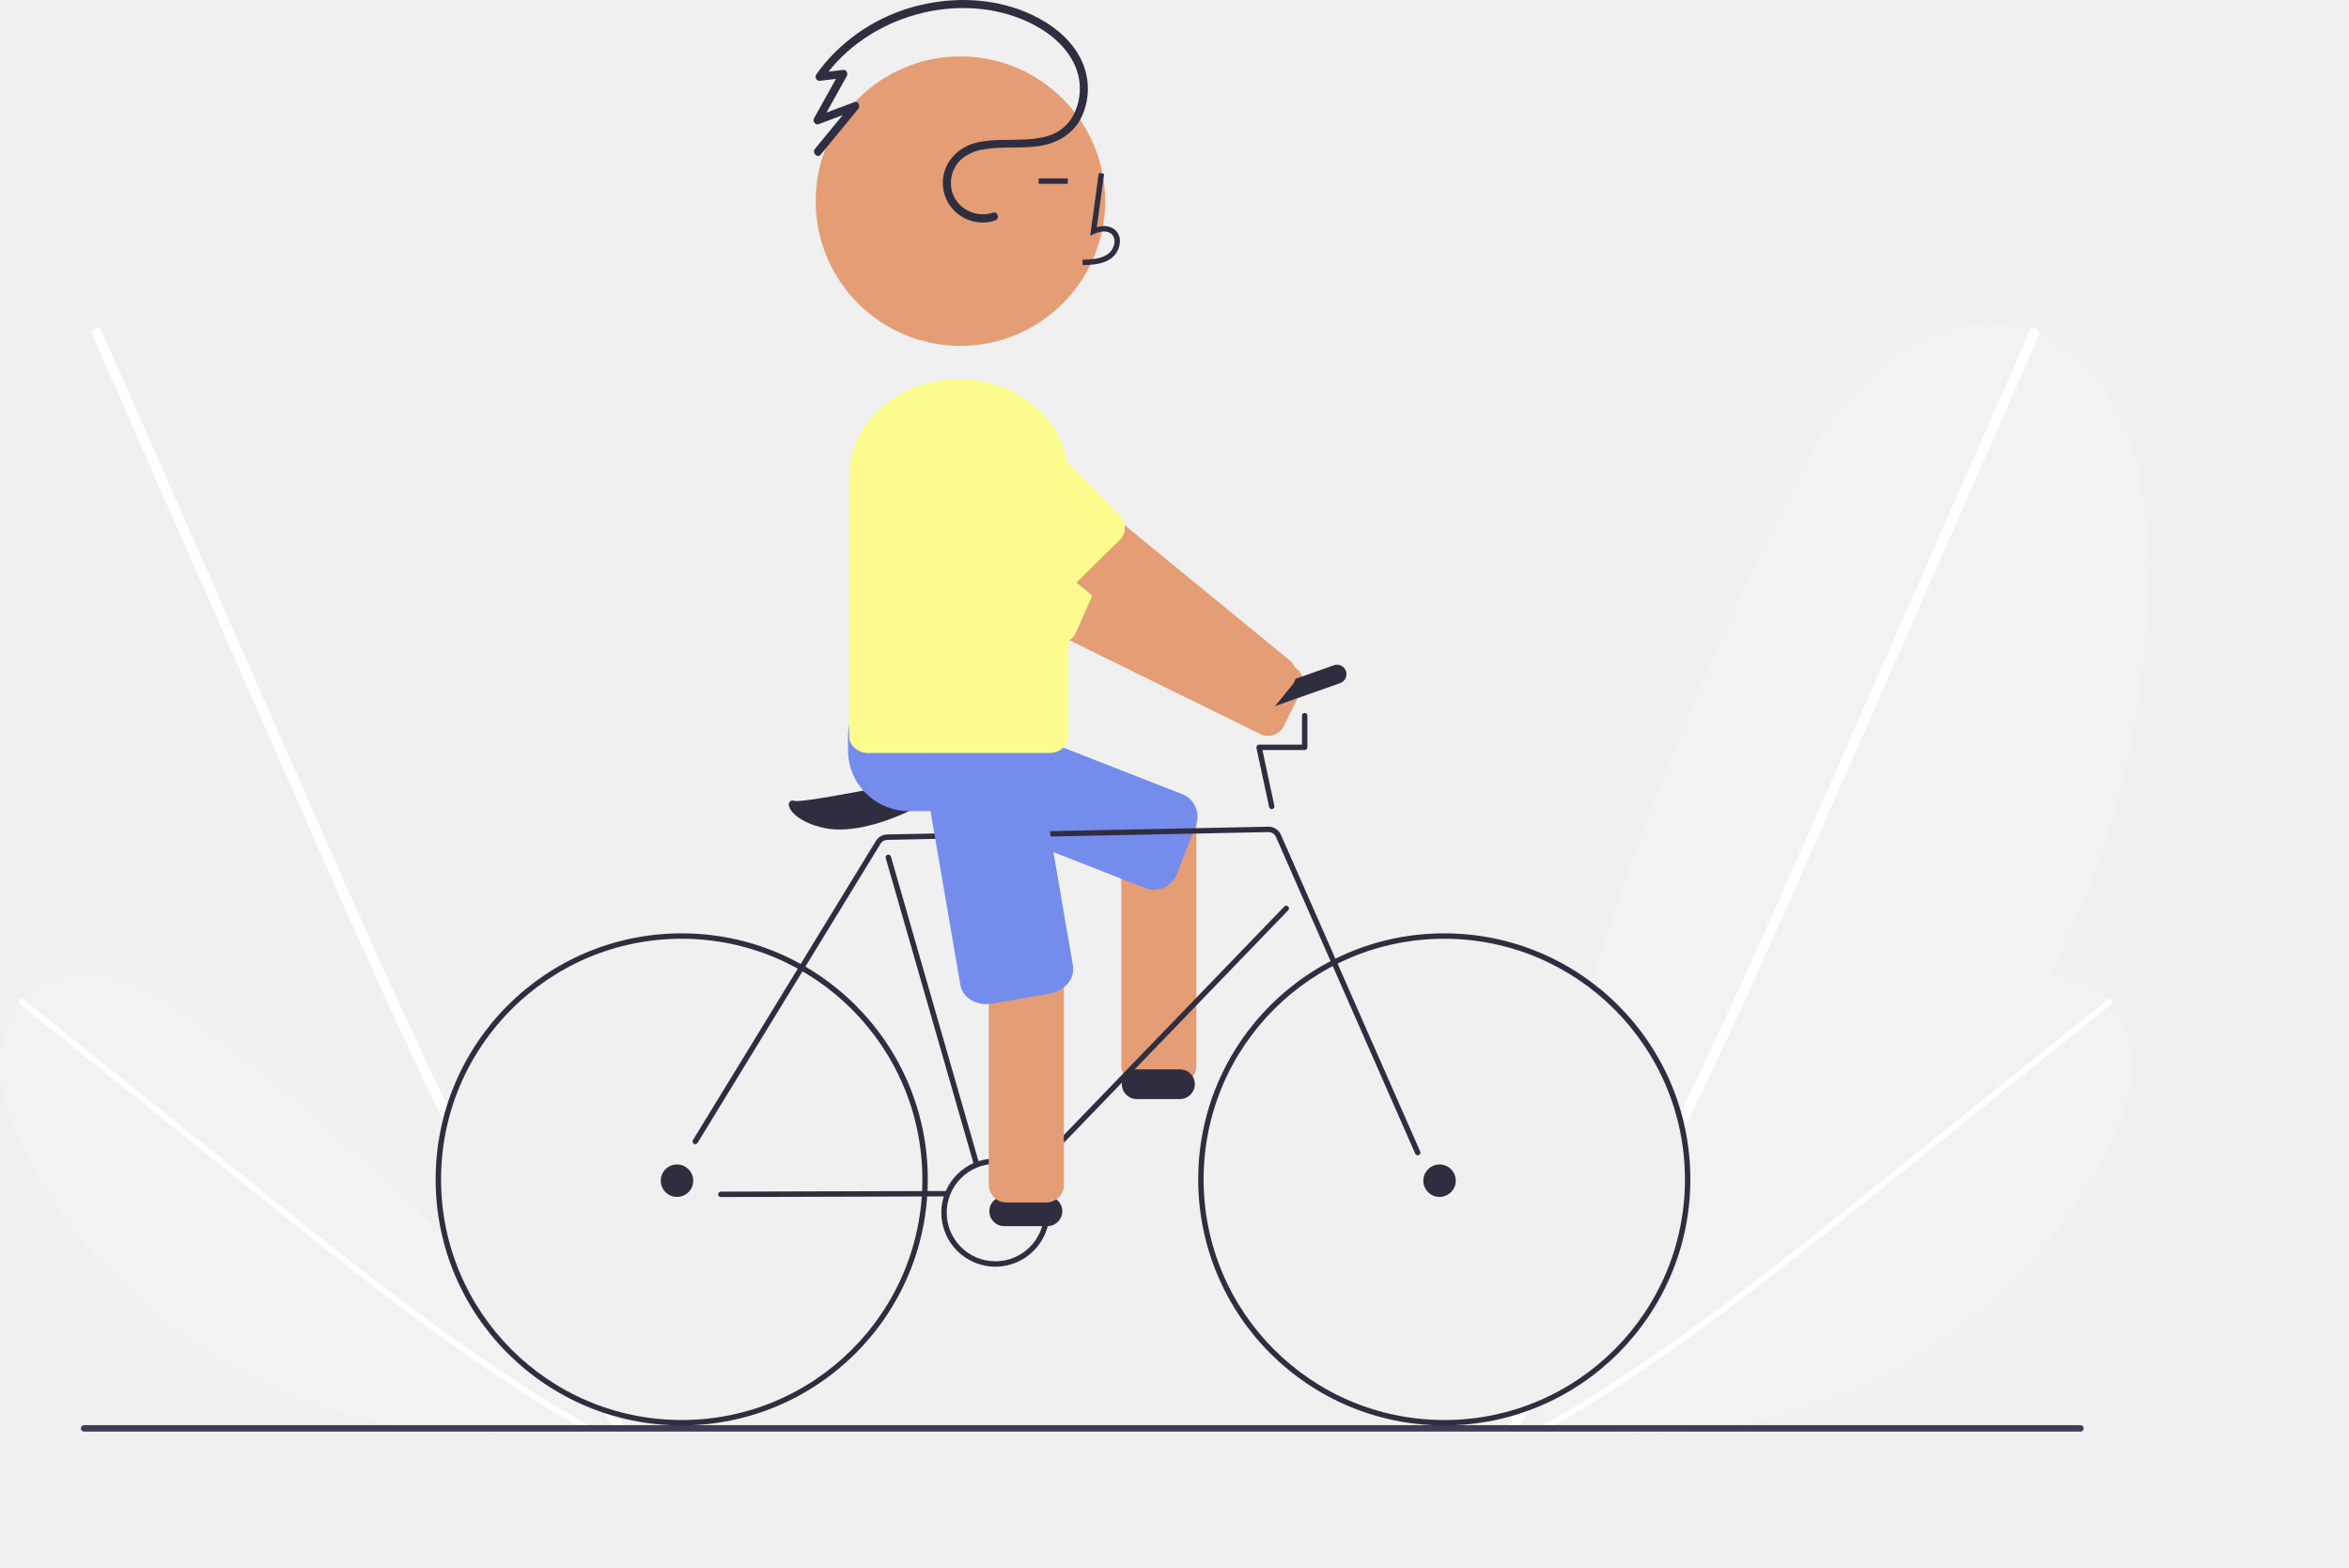
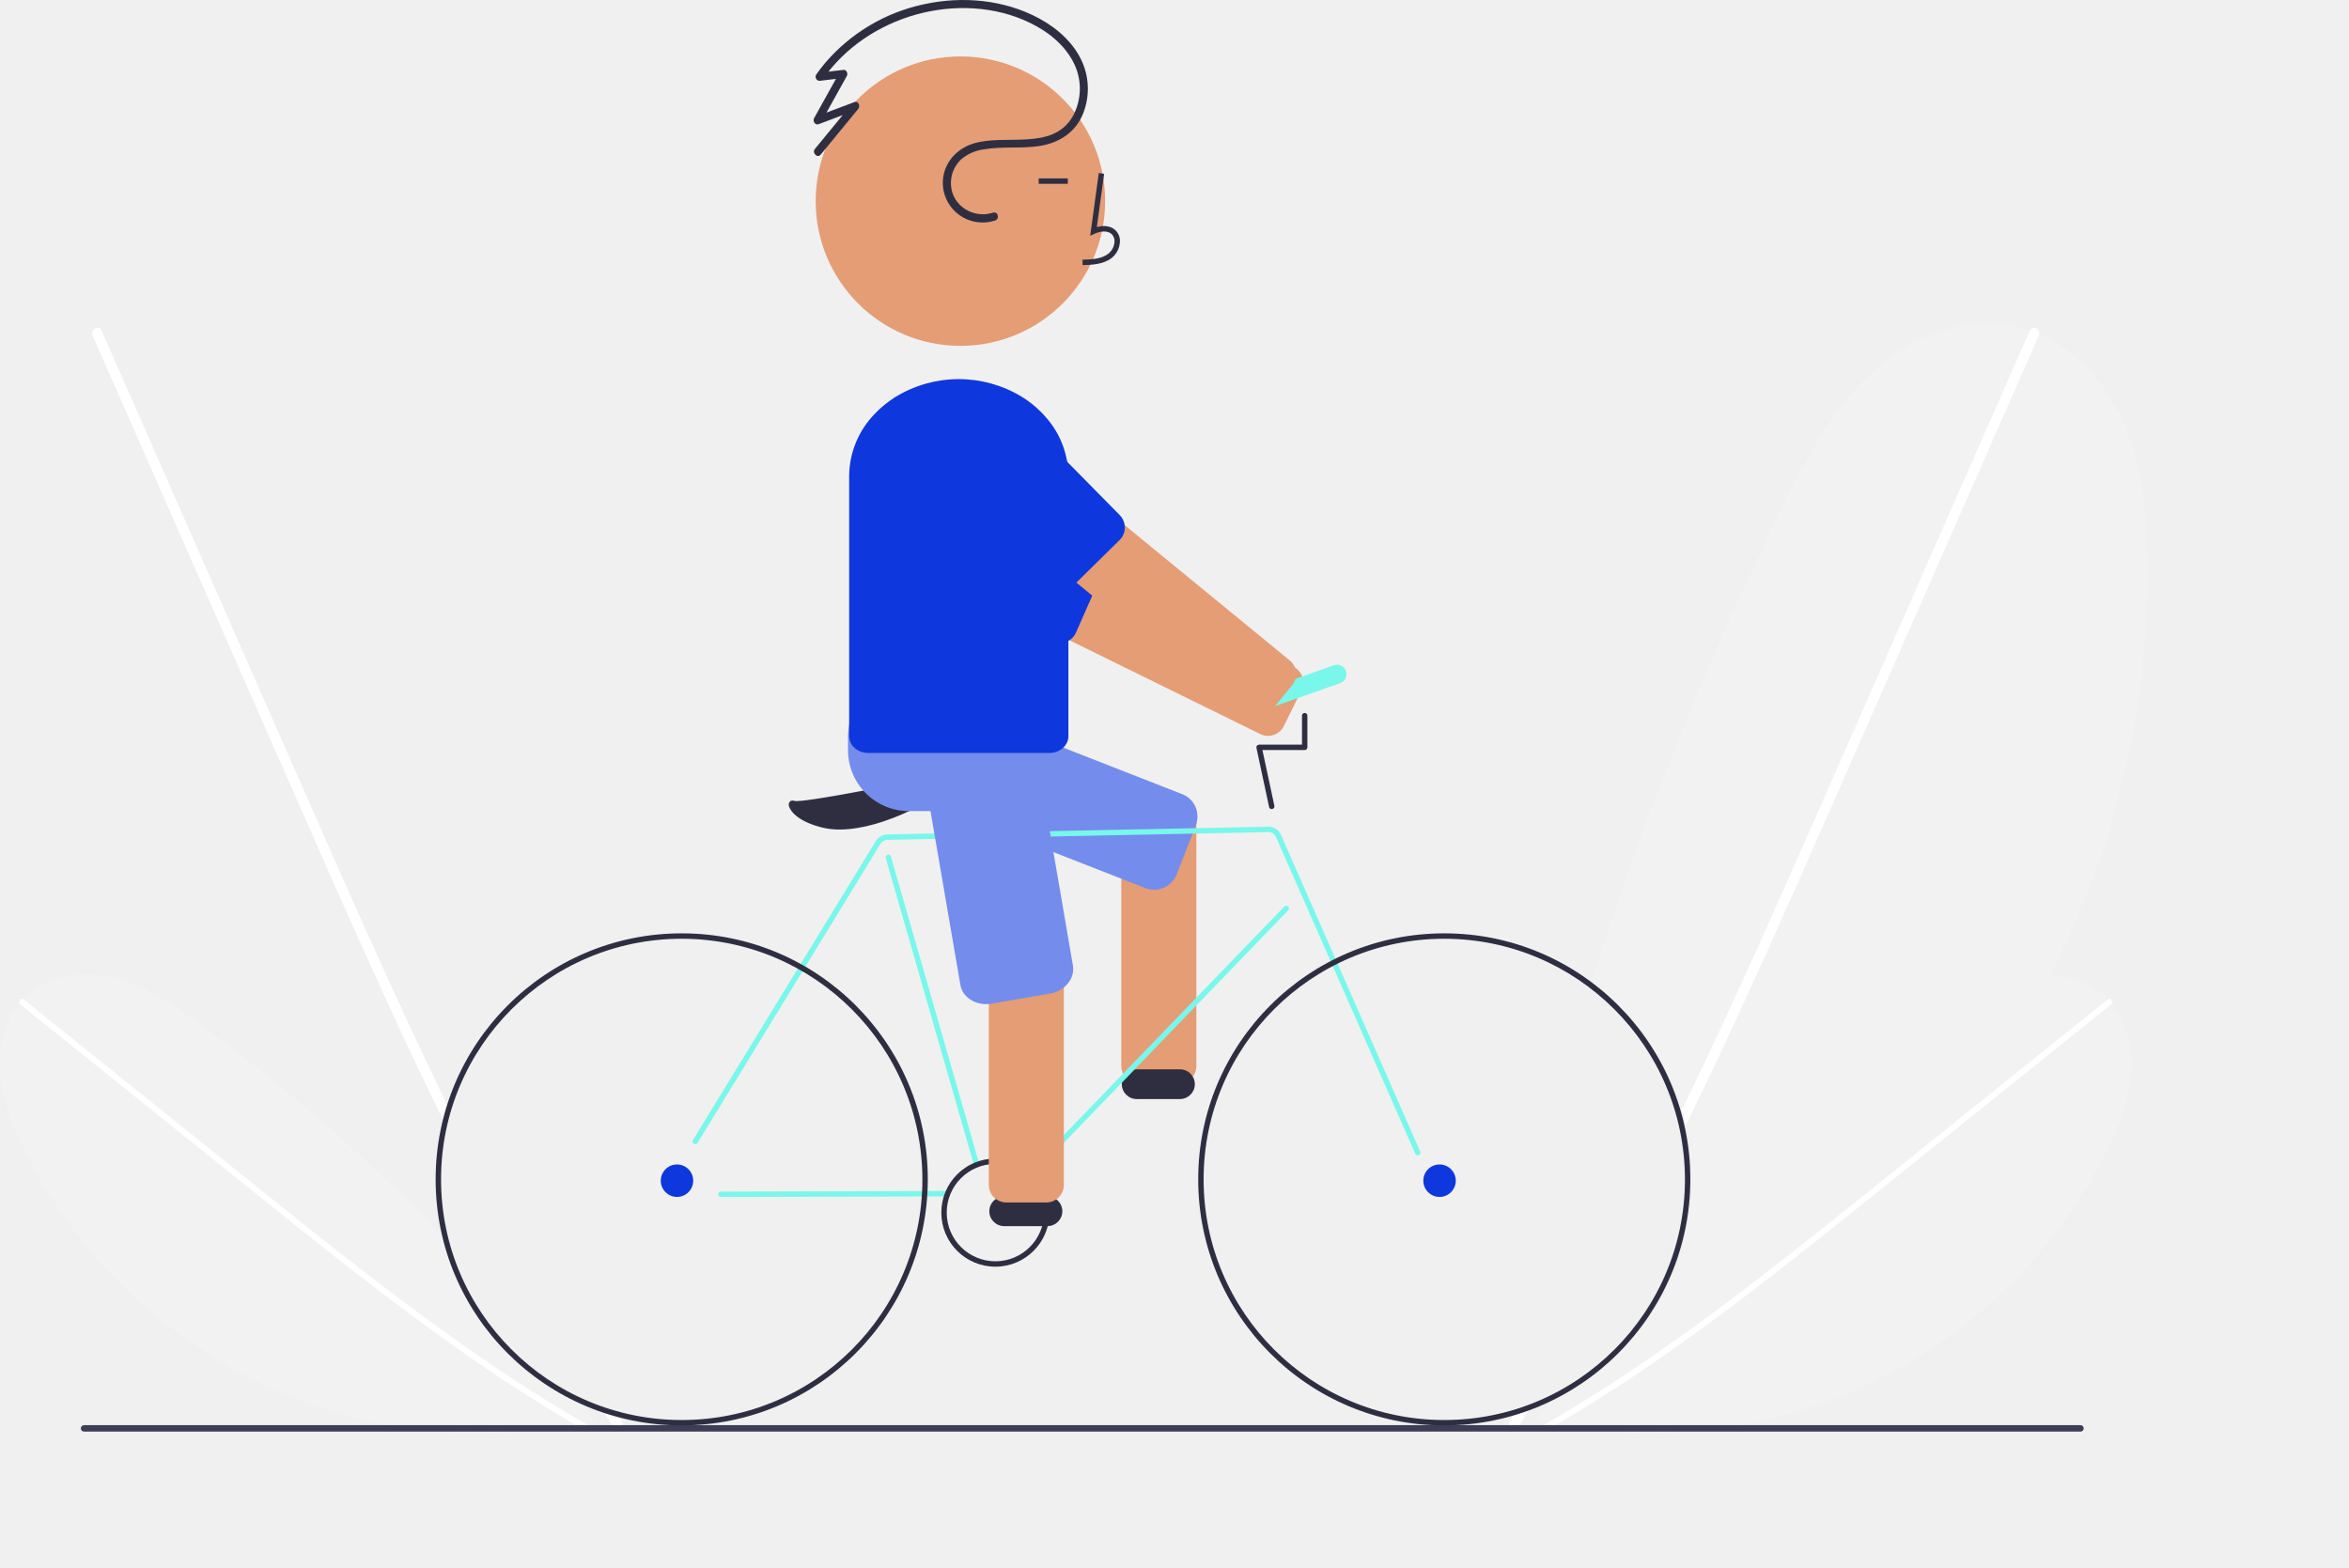
<svg xmlns="http://www.w3.org/2000/svg" id="fc2f056a-f2b1-4dd9-91f4-f36b8dc4c674" data-name="Layer 1" viewBox="0 0 700 467.109" version="1.1">
  <defs id="defs97" />
  <path d="m 189.565,422.781 -0.057,0.282 -0.016,0.065 c 0,-0.024 -0.008,-0.04 -0.008,-0.065 -0.016,-0.105 -0.024,-0.21 -0.04,-0.314 0.04,0.008 0.08,0.024 0.121,0.032 z" fill="#f2f2f2" id="path10" style="stroke-width:0.806" />
  <path d="m 132.94,328.685 c 0.338,0.701 0.677,1.402 1.023,2.095 q -0.689,2.224 -1.217,4.513 c -0.362,-0.749 -0.733,-1.507 -1.096,-2.256 q -8.848,-18.143 -17.212,-36.504 C 104.833,275.557 95.558,254.437 86.267,233.332 Q 71.593,199.995 56.927,166.675 42.265,133.338 27.595,100.017 a 1.91,1.91 0 0 1 -0.137,-0.5 c -0.17,-1.547 2.022,-2.667 2.756,-1.096 a 0.175,0.175 0 0 1 0.024,0.04 q 1.837,4.146 3.658,8.3 14.662,33.325 29.332,66.658 14.614,33.204 29.235,66.416 c 9.259,21.032 18.542,42.056 28.196,62.903 q 6.032,13.03 12.281,25.947 z" fill="#ffffff" id="path12" style="stroke-width:0.806" />
  <path d="m 182.603,425.078 c -0.54,-0.846 -1.08,-1.684 -1.612,-2.53 -0.459,-0.717 -0.91,-1.434 -1.362,-2.152 -0.113,-0.177 -0.225,-0.346 -0.322,-0.524 q 2.224,0.689 4.464,1.322 c 0.121,0.201 0.249,0.411 0.387,0.612 0.362,0.572 0.725,1.152 1.096,1.724 0.056,0.097 0.105,0.185 0.145,0.274 0.636,1.555 -1.789,2.836 -2.796,1.273 z" fill="#ffffff" id="path14" style="stroke-width:0.806" />
  <path d="m 175.302,420.477 c 0.661,0.927 1.313,1.853 1.958,2.788 -1.12,0.25 -2.232,0.492 -3.36,0.725 -0.895,0.177 -1.789,0.355 -2.683,0.516 A 152.066,152.066 0 0 1 7.425,343.077 C 3.629,335.486 0.422,327.388 0.036,318.911 -0.287,311.908 1.575,304.575 5.894,299.168 c 0.355,-0.451 0.733,-0.886 1.128,-1.313 a 22.06,22.06 0 0 1 1.942,-1.837 25.327,25.327 0 0 1 15.222,-5.52 35.11,35.11 0 0 1 11.145,1.313 c 8.912,2.53 16.696,7.921 24.15,13.433 a 579.357,579.357 0 0 1 71.324,61.839 c 0.725,0.749 1.459,1.515 2.175,2.272 a 72.993,72.993 0 0 0 40.525,48.591 0.4,0.4 0 0 1 0.072,0.105 c 0.589,0.806 1.161,1.612 1.725,2.426 z" fill="#f2f2f2" id="path16" style="stroke-width:0.806" />
  <path d="m 177.381,423.442 c -0.04,-0.056 -0.081,-0.121 -0.121,-0.177 0.024,-0.008 0.04,-0.008 0.065,-0.016 z" fill="#f2f2f2" id="path18" style="stroke-width:0.806" />
  <path d="M 6.095,299.396 39.322,326.084 72.549,352.771 c 10.523,8.452 21.039,16.914 31.687,25.209 10.554,8.222 21.238,16.282 32.174,23.991 10.92,7.698 22.094,15.046 33.604,21.835 q 2.15,1.268 4.316,2.51 c 0.999,0.573 1.964,-0.942 0.958,-1.52 -11.592,-6.651 -22.844,-13.878 -33.829,-21.486 -10.997,-7.617 -21.73,-15.609 -32.315,-23.785 C 98.501,371.304 88.006,362.895 77.521,354.476 Q 60.967,341.182 44.415,327.885 L 11.188,301.197 7.053,297.876 c -0.899,-0.722 -1.851,0.802 -0.958,1.52 z" fill="#ffffff" id="path20" style="stroke-width:0.806" />
  <path d="m 461.651,417.946 c -0.242,0.113 -0.491,0.226 -0.741,0.322 0.225,-0.072 0.451,-0.145 0.669,-0.218 q 4.787,-1.583 9.501,-3.36 7.578,-2.841 14.956,-6.165 5.271,-2.369 10.443,-4.972 a 262.939,262.939 0 0 0 79.632,-61.629 q 3.046,-3.481 5.971,-7.083 2.489,-3.058 4.875,-6.205 a 256.683,256.683 0 0 0 24.013,-38.14 262.398,262.398 0 0 0 29.01,-123.21 c -0.225,-14.505 -1.749,-29.308 -7.841,-42.467 -5.036,-10.871 -13.626,-20.516 -24.441,-25.303 -0.902,-0.403 -1.821,-0.774 -2.756,-1.096 a 35.167,35.167 0 0 0 -4.391,-1.265 c -15.456,-3.401 -31.774,3.554 -43.289,14.408 -11.523,10.854 -19.074,25.174 -26.028,39.397 -22.12,45.271 -41.436,92.291 -56.488,140.536 -0.169,0.548 -0.338,1.088 -0.508,1.628 a 73.001,73.001 0 0 1 15.031,14.589 l 7.884,12.771 a 71.95,71.95 0 0 1 4.039,10.295 q 0.689,2.224 1.217,4.513 a 72.541,72.541 0 0 1 -40.759,82.653 z" fill="#f2f2f2" id="path22" style="stroke-width:0.806" />
  <path d="m 445.591,422.781 0.057,0.282 0.016,0.065 c 0,-0.024 0.008,-0.04 0.008,-0.065 0.016,-0.105 0.024,-0.21 0.04,-0.314 -0.04,0.008 -0.08,0.024 -0.121,0.032 z" fill="#f2f2f2" id="path24" style="stroke-width:0.806" />
  <path d="m 502.216,328.685 c -0.338,0.701 -0.677,1.402 -1.023,2.095 q 0.689,2.224 1.217,4.513 c 0.362,-0.749 0.733,-1.507 1.096,-2.256 q 8.848,-18.143 17.212,-36.504 c 9.605,-20.976 18.881,-42.096 28.172,-63.201 q 14.674,-33.337 29.34,-66.658 14.662,-33.337 29.332,-66.658 a 1.91,1.91 0 0 0 0.137,-0.5 c 0.17,-1.547 -2.022,-2.667 -2.756,-1.096 a 0.175,0.175 0 0 0 -0.024,0.04 q -1.837,4.146 -3.658,8.3 -14.662,33.325 -29.332,66.658 -14.614,33.204 -29.235,66.416 c -9.259,21.032 -18.542,42.056 -28.196,62.903 q -6.032,13.03 -12.281,25.947 z" fill="#ffffff" id="path26" style="stroke-width:0.806" />
  <path d="m 452.554,425.078 c 0.54,-0.846 1.08,-1.684 1.612,-2.53 0.459,-0.717 0.91,-1.434 1.362,-2.152 0.113,-0.177 0.225,-0.346 0.322,-0.524 q -2.224,0.689 -4.464,1.322 c -0.121,0.201 -0.249,0.411 -0.387,0.612 -0.362,0.572 -0.725,1.152 -1.096,1.724 -0.056,0.097 -0.105,0.185 -0.145,0.274 -0.636,1.555 1.789,2.836 2.796,1.273 z" fill="#ffffff" id="path28" style="stroke-width:0.806" />
  <path d="m 459.854,420.477 c -0.661,0.927 -1.313,1.853 -1.958,2.788 1.12,0.25 2.232,0.492 3.36,0.725 0.895,0.177 1.789,0.355 2.683,0.516 a 152.066,152.066 0 0 0 163.792,-81.428 c 3.795,-7.591 7.003,-15.689 7.389,-24.167 0.322,-7.003 -1.539,-14.336 -5.858,-19.743 -0.355,-0.451 -0.733,-0.886 -1.128,-1.313 a 22.06,22.06 0 0 0 -1.942,-1.837 25.327,25.327 0 0 0 -15.222,-5.52 35.11,35.11 0 0 0 -11.145,1.313 c -8.912,2.53 -16.696,7.921 -24.15,13.433 a 579.357,579.357 0 0 0 -71.324,61.839 c -0.725,0.749 -1.459,1.515 -2.175,2.272 a 72.993,72.993 0 0 1 -40.525,48.591 0.4,0.4 0 0 0 -0.072,0.105 c -0.589,0.806 -1.161,1.612 -1.725,2.426 z" fill="#f2f2f2" id="path30" style="stroke-width:0.806" />
  <path d="m 457.775,423.442 c 0.04,-0.056 0.081,-0.121 0.121,-0.177 -0.024,-0.008 -0.04,-0.008 -0.065,-0.016 z" fill="#f2f2f2" id="path32" style="stroke-width:0.806" />
  <path d="m 629.061,299.396 -33.227,26.688 -33.227,26.688 c -10.523,8.452 -21.039,16.914 -31.687,25.209 -10.554,8.222 -21.238,16.282 -32.174,23.991 -10.92,7.698 -22.094,15.046 -33.604,21.835 q -2.15,1.268 -4.316,2.51 c -0.999,0.573 -1.964,-0.942 -0.958,-1.52 11.592,-6.651 22.844,-13.878 33.829,-21.486 10.997,-7.617 21.73,-15.609 32.315,-23.785 10.642,-8.22 21.137,-16.629 31.622,-25.049 q 16.554,-13.294 33.106,-26.591 l 33.227,-26.688 4.135,-3.321 c 0.899,-0.722 1.851,0.802 0.958,1.52 z" fill="#ffffff" id="path34" style="stroke-width:0.806" />
  <path d="m 292.492,154.697 a 5.198,5.198 0 0 0 -3.012,2.652 l -4.139,8.417 -1.108,2.251 a 5.246,5.246 0 0 0 2.382,7.015 l 32.073,15.779 56.878,27.971 a 5.247,5.247 0 0 0 6.832,-2.049 c 0.067,-0.112 0.123,-0.219 0.182,-0.334 l 3.169,-6.441 2.081,-4.234 a 5.213,5.213 0 0 0 0.389,-1.061 5.266,5.266 0 0 0 -0.13,-2.938 5.197,5.197 0 0 0 -2.652,-3.012 l -6.781,-3.337 -50.161,-24.671 -32.007,-15.75 a 5.236,5.236 0 0 0 -3.999,-0.259 z" fill="#e49d75" id="path36" style="stroke-width:0.806" />
-   <path d="m 282.569,157.821 a 14.576,14.576 0 0 0 -1.518,2.66 14.926,14.926 0 0 0 7.618,19.658 l 25.064,11.065 a 5.26,5.26 0 0 0 4.956,-0.393 5.162,5.162 0 0 0 1.495,-1.472 5.019,5.019 0 0 0 0.455,-0.812 l 7.81,-17.693 a 0.742,0.742 0 0 0 0.048,-0.129 5.234,5.234 0 0 0 -2.724,-6.778 l -25.064,-11.065 a 14.931,14.931 0 0 0 -18.141,4.958 z" fill="#fcfc8e" id="path38" style="stroke-width:0.806" />
+   <path d="m 282.569,157.821 a 14.576,14.576 0 0 0 -1.518,2.66 14.926,14.926 0 0 0 7.618,19.658 l 25.064,11.065 a 5.26,5.26 0 0 0 4.956,-0.393 5.162,5.162 0 0 0 1.495,-1.472 5.019,5.019 0 0 0 0.455,-0.812 l 7.81,-17.693 a 0.742,0.742 0 0 0 0.048,-0.129 5.234,5.234 0 0 0 -2.724,-6.778 l -25.064,-11.065 a 14.931,14.931 0 0 0 -18.141,4.958 z" fill="#0e37dd" id="path38" style="stroke-width:0.806" />
  <path d="m 351.278,238.304 h -11.894 a 5.243,5.243 0 0 0 -5.238,5.238 v 74.144 a 5.243,5.243 0 0 0 5.238,5.238 h 11.894 a 5.238,5.238 0 0 0 5.238,-5.238 v -74.144 a 5.238,5.238 0 0 0 -5.238,-5.238 z" fill="#e49d75" id="path40" style="stroke-width:0.806" />
  <path d="m 343.94,265.196 a 6.938,6.938 0 0 1 -2.533,-0.479 l -66.255,-25.921 a 7.189,7.189 0 0 1 -3.972,-9.345 l 5.669,-14.491 a 7.286,7.286 0 0 1 3.803,-4.018 6.978,6.978 0 0 1 5.456,-0.151 l 66.255,25.921 a 6.984,6.984 0 0 1 3.906,3.813 7.286,7.286 0 0 1 0.067,5.532 l -5.669,14.491 a 7.265,7.265 0 0 1 -6.726,4.648 z" fill="#748cec" id="path42" style="stroke-width:0.806" />
  <path d="m 351.626,327.557 h -12.893 a 4.432,4.432 0 0 1 0,-8.864 h 12.893 a 4.432,4.432 0 0 1 0,8.864 z" fill="#2f2e41" id="path44" style="stroke-width:0.806" />
  <path d="m 250.185,247.228 a 21.482,21.482 0 0 1 -4.818,-0.509 c -7.153,-1.651 -9.795,-4.79 -10.228,-6.385 a 1.417,1.417 0 0 1 0.262,-1.459 1.235,1.235 0 0 1 1.319,-0.183 c 2.222,0.742 33.721,-5.487 44.908,-8.069 4.652,-1.073 7.917,-0.896 9.705,0.526 a 3.13,3.13 0 0 1 1.264,2.284 v 0.281 l -22,8.148 c -0.712,0.354 -10.964,5.367 -20.413,5.367 z" fill="#2f2e41" id="path46" style="stroke-width:0.806" />
-   <path d="m 422.479,344.326 a 0.806,0.806 0 0 1 -0.738,-0.482 L 380.236,249.437 a 2.405,2.405 0 0 0 -2.262,-1.444 l -113.567,2.318 a 2.406,2.406 0 0 0 -2.013,1.156 l -54.504,89.126 a 0.806,0.806 0 1 1 -1.375,-0.84 l 54.504,-89.127 a 4.011,4.011 0 0 1 3.355,-1.927 l 113.567,-2.318 a 4.032,4.032 0 0 1 3.771,2.407 l 41.505,94.407 a 0.807,0.807 0 0 1 -0.737,1.13 z" fill="#2f2e41" id="path48" style="stroke-width:0.806" />
-   <path d="m 290.986,347.703 a 0.806,0.806 0 0 1 -0.774,-0.584 l -26.269,-91.398 a 0.806,0.806 0 0 1 1.549,-0.445 l 26.269,91.398 a 0.806,0.806 0 0 1 -0.552,0.997 0.795,0.795 0 0 1 -0.223,0.032 z" fill="#2f2e41" id="path50" style="stroke-width:0.806" />
+   <path d="m 422.479,344.326 a 0.806,0.806 0 0 1 -0.738,-0.482 L 380.236,249.437 a 2.405,2.405 0 0 0 -2.262,-1.444 l -113.567,2.318 a 2.406,2.406 0 0 0 -2.013,1.156 l -54.504,89.126 a 0.806,0.806 0 1 1 -1.375,-0.84 l 54.504,-89.127 a 4.011,4.011 0 0 1 3.355,-1.927 l 113.567,-2.318 a 4.032,4.032 0 0 1 3.771,2.407 l 41.505,94.407 a 0.807,0.807 0 0 1 -0.737,1.13 z" fill="#79f7ea" id="path48" style="stroke-width:0.806" />
+   <path d="m 290.986,347.703 a 0.806,0.806 0 0 1 -0.774,-0.584 l -26.269,-91.398 a 0.806,0.806 0 0 1 1.549,-0.445 l 26.269,91.398 a 0.806,0.806 0 0 1 -0.552,0.997 0.795,0.795 0 0 1 -0.223,0.032 z" fill="#79f7ea" id="path50" style="stroke-width:0.806" />
  <path d="m 296.627,241.737 h -25.786 a 18.151,18.151 0 0 1 -18.131,-18.131 v -4.029 a 18.151,18.151 0 0 1 18.131,-18.131 h 25.786 a 18.151,18.151 0 0 1 18.131,18.131 v 4.029 a 18.151,18.151 0 0 1 -18.131,18.131 z" fill="#748cec" id="path52" style="stroke-width:0.806" />
-   <circle cx="428.985" cy="351.889" r="4.835" fill="#2f2e41" id="circle54" style="stroke-width:0.806" />
-   <circle cx="201.743" cy="351.889" r="4.835" fill="#2f2e41" id="circle56" style="stroke-width:0.806" />
-   <path d="m 374.123,212.348 a 2.821,2.821 0 0 1 -0.943,-5.48 l 24.312,-8.595 a 2.82,2.82 0 1 1 1.88,5.318 l -24.312,8.595 a 2.802,2.802 0 0 1 -0.937,0.162 z" fill="#2f2e41" id="path58" style="stroke-width:0.806" />
-   <path d="m 310.45,347.054 a 0.806,0.806 0 0 1 -0.58,-1.365 l 72.849,-75.506 a 0.806,0.806 0 1 1 1.16,1.119 l -72.849,75.506 a 0.803,0.803 0 0 1 -0.58,0.246 z" fill="#2f2e41" id="path60" style="stroke-width:0.806" />
-   <path d="m 214.817,356.763 a 0.806,0.806 0 0 1 -0.003,-1.612 l 67.305,-0.196 h 0.003 a 0.806,0.806 0 0 1 0.003,1.612 l -67.305,0.196 z" fill="#2f2e41" id="path62" style="stroke-width:0.806" />
+   <circle cx="428.985" cy="351.889" r="4.835" fill="#0e37dd" id="circle54" style="stroke-width:0.806" />
+   <circle cx="201.743" cy="351.889" r="4.835" fill="#0e37dd" id="circle56" style="stroke-width:0.806" />
+   <path d="m 374.123,212.348 a 2.821,2.821 0 0 1 -0.943,-5.48 l 24.312,-8.595 a 2.82,2.82 0 1 1 1.88,5.318 l -24.312,8.595 a 2.802,2.802 0 0 1 -0.937,0.162 z" fill="#79f7ea" id="path58" style="stroke-width:0.806" />
+   <path d="m 310.45,347.054 a 0.806,0.806 0 0 1 -0.58,-1.365 l 72.849,-75.506 a 0.806,0.806 0 1 1 1.16,1.119 l -72.849,75.506 a 0.803,0.803 0 0 1 -0.58,0.246 z" fill="#79f7ea" id="path60" style="stroke-width:0.806" />
+   <path d="m 214.817,356.763 a 0.806,0.806 0 0 1 -0.003,-1.612 l 67.305,-0.196 h 0.003 a 0.806,0.806 0 0 1 0.003,1.612 l -67.305,0.196 z" fill="#79f7ea" id="path62" style="stroke-width:0.806" />
  <path d="m 378.975,241.143 a 0.806,0.806 0 0 1 -0.787,-0.637 l -3.769,-17.603 a 0.806,0.806 0 0 1 0.788,-0.975 h 12.785 v -8.641 a 0.806,0.806 0 0 1 1.612,0 v 9.446 a 0.806,0.806 0 0 1 -0.806,0.806 H 376.204 l 3.56,16.628 a 0.805,0.805 0 0 1 -0.789,0.975 z" fill="#2f2e41" id="path64" style="stroke-width:0.806" />
  <path d="m 296.627,377.518 a 16.116,16.116 0 1 1 16.116,-16.116 16.135,16.135 0 0 1 -16.116,16.116 z m 0,-30.621 a 14.505,14.505 0 1 0 14.505,14.505 14.521,14.521 0 0 0 -14.505,-14.505 z" fill="#2f2e41" id="path66" style="stroke-width:0.806" />
  <path d="m 312.141,365.431 h -12.893 a 4.432,4.432 0 0 1 0,-8.864 h 12.893 a 4.432,4.432 0 0 1 0,8.864 z" fill="#2f2e41" id="path68" style="stroke-width:0.806" />
  <path d="M 619.982,426.668 H 25.048 a 0.959,0.959 0 1 1 0,-1.919 H 619.982 a 0.959,0.959 0 1 1 0,1.919 z" fill="#3f3d56" id="path70" style="stroke-width:0.806" />
  <path d="m 303.837,132.816 a 5.198,5.198 0 0 0 -3.536,1.897 l -5.945,7.255 -1.591,1.939 a 5.246,5.246 0 0 0 0.723,7.373 l 27.642,22.663 49.021,40.18 a 5.247,5.247 0 0 0 7.119,-0.44 c 0.09,-0.093 0.17,-0.185 0.254,-0.283 l 4.551,-5.551 2.99,-3.65 a 5.213,5.213 0 0 0 0.62,-0.945 5.266,5.266 0 0 0 0.542,-2.89 5.197,5.197 0 0 0 -1.897,-3.536 L 378.487,192.035 335.256,156.598 307.672,133.978 a 5.236,5.236 0 0 0 -3.835,-1.162 z" fill="#e49d75" id="path72" style="stroke-width:0.806" />
  <circle cx="286.202" cy="59.949" r="43.127" fill="#e49d75" id="circle74" style="stroke-width:0.806" />
  <path d="m 322.621,79.014 -0.045,-1.612 c 2.998,-0.083 5.642,-0.271 7.628,-1.723 a 4.954,4.954 0 0 0 1.919,-3.649 2.832,2.832 0 0 0 -0.929,-2.332 c -1.319,-1.114 -3.44,-0.753 -4.986,-0.044 l -1.333,0.611 2.557,-18.687 1.597,0.219 -2.175,15.896 c 2.101,-0.618 4.048,-0.352 5.381,0.774 a 4.409,4.409 0 0 1 1.499,3.62 6.553,6.553 0 0 1 -2.579,4.894 c -2.552,1.865 -5.869,1.958 -8.534,2.033 z" fill="#2f2e41" id="path76" style="stroke-width:0.806" />
  <rect x="309.527" y="53.168" width="8.68" height="1.612" fill="#2f2e41" id="rect78" style="stroke-width:0.806" />
-   <path d="M 333.699,153.534 314.471,134.021 a 14.908,14.908 0 0 0 -21.243,20.923 l 19.228,19.513 a 5.235,5.235 0 0 0 6.585,0.715 4.341,4.341 0 0 0 0.824,-0.657 l 13.776,-13.571 a 5.179,5.179 0 0 0 1.143,-1.668 5.266,5.266 0 0 0 -1.086,-5.741 z" fill="#fcfc8e" id="path80" style="stroke-width:0.806" />
+   <path d="M 333.699,153.534 314.471,134.021 a 14.908,14.908 0 0 0 -21.243,20.923 l 19.228,19.513 a 5.235,5.235 0 0 0 6.585,0.715 4.341,4.341 0 0 0 0.824,-0.657 l 13.776,-13.571 a 5.179,5.179 0 0 0 1.143,-1.668 5.266,5.266 0 0 0 -1.086,-5.741 z" fill="#0e37dd" id="path80" style="stroke-width:0.806" />
  <path d="m 311.792,273.76 h -11.894 a 5.243,5.243 0 0 0 -5.238,5.238 v 74.144 a 5.243,5.243 0 0 0 5.238,5.238 h 11.894 a 5.238,5.238 0 0 0 5.238,-5.238 v -74.144 a 5.238,5.238 0 0 0 -5.238,-5.238 z" fill="#e49d75" id="path82" style="stroke-width:0.806" />
  <path d="m 293.865,299.266 c -3.808,4e-4 -7.092,-2.356 -7.676,-5.751 L 274.131,223.401 a 6.623,6.623 0 0 1 1.533,-5.382 8.804,8.804 0 0 1 5.327,-3.007 l 17.411,-2.995 c 4.448,-0.765 8.605,1.754 9.269,5.614 l 12.059,70.115 a 6.624,6.624 0 0 1 -1.528,5.381 8.806,8.806 0 0 1 -5.332,3.007 l -17.411,2.995 a 9.388,9.388 0 0 1 -1.593,0.137 z" fill="#748cec" id="path84" style="stroke-width:0.806" />
-   <path d="m 311.543,124.213 a 31.206,31.206 0 0 0 -7.075,-5.974 36.136,36.136 0 0 0 -37.777,0.164 31.506,31.506 0 0 0 -6.148,5.077 26.785,26.785 0 0 0 -7.494,18.372 v 77.575 a 3.384,3.384 0 0 0 0.065,0.705 c 0.379,2.414 2.74,4.28 5.576,4.28 h 54.047 c 3.102,0 5.641,-2.236 5.641,-4.985 v -77.575 a 26.612,26.612 0 0 0 -6.834,-17.639 z" fill="#fcfc8e" id="path86" style="stroke-width:0.806" />
+   <path d="m 311.543,124.213 a 31.206,31.206 0 0 0 -7.075,-5.974 36.136,36.136 0 0 0 -37.777,0.164 31.506,31.506 0 0 0 -6.148,5.077 26.785,26.785 0 0 0 -7.494,18.372 v 77.575 a 3.384,3.384 0 0 0 0.065,0.705 c 0.379,2.414 2.74,4.28 5.576,4.28 h 54.047 c 3.102,0 5.641,-2.236 5.641,-4.985 v -77.575 a 26.612,26.612 0 0 0 -6.834,-17.639 z" fill="#0e37dd" id="path86" style="stroke-width:0.806" />
  <path d="m 295.895,63.385 c -5.718,1.9 -12.137,-2.005 -12.501,-8.154 -0.209,-2.891 0.893,-5.722 3.001,-7.711 1.918,-1.637 4.272,-2.679 6.773,-3 5.429,-0.942 11.01,-0.178 16.463,-0.99 5.5,-0.819 10.349,-3.66 12.76,-8.827 2.337,-5.127 2.387,-11.006 0.139,-16.173 C 320.028,12.809 315.119,8.451 309.711,5.518 299.303,-0.128 286.811,-1.239 275.343,1.265 263.825,3.711 253.438,9.896 245.8,18.858 c -0.914,1.101 -1.78,2.24 -2.599,3.416 -0.462,0.806 0.115,1.811 1.044,1.819 l 7.07,-0.851 -1.044,-1.819 -7.684,13.815 c -0.473,0.85 0.329,2.166 1.365,1.776 l 11.269,-4.247 -1.176,-2.02 -11.184,13.617 c -0.98,1.193 0.721,2.913 1.709,1.709 l 11.184,-13.617 c 0.679,-0.827 0.073,-2.491 -1.176,-2.02 l -11.269,4.247 1.365,1.776 7.684,-13.815 c 0.401,-0.721 -0.087,-1.934 -1.044,-1.819 l -7.07,0.851 1.044,1.819 c 3.261,-4.67 7.382,-8.658 12.049,-11.868 4.786,-3.291 10.147,-5.763 15.746,-7.312 11.101,-3.071 23.461,-2.579 33.905,2.518 5.519,2.693 10.568,6.74 13.219,12.4 2.297,4.969 2.085,10.736 -0.57,15.523 -6.065,10.355 -20.204,5.033 -29.666,8.049 -5.398,1.72 -9.273,6.469 -9.004,12.284 0.321,6.109 5.244,10.968 11.357,11.208 1.428,0.071 2.857,-0.125 4.213,-0.578 1.469,-0.488 0.84,-2.824 -0.643,-2.331 z" fill="#2f2e41" id="path88" style="fill:#2f2e41;fill-opacity:1;stroke-width:0.806" />
  <path d="m 203.151,424.829 a 73.33,73.33 0 1 1 73.33,-73.33 73.413,73.413 0 0 1 -73.33,73.33 z m 0,-145.048 a 71.718,71.718 0 1 0 71.718,71.718 71.799,71.799 0 0 0 -71.718,-71.718 z" fill="#2f2e41" id="path90" style="stroke-width:0.806" />
  <path d="m 430.394,424.829 a 73.33,73.33 0 1 1 73.33,-73.33 73.413,73.413 0 0 1 -73.33,73.33 z m 0,-145.048 a 71.718,71.718 0 1 0 71.718,71.718 71.799,71.799 0 0 0 -71.718,-71.718 z" fill="#2f2e41" id="path92" style="stroke-width:0.806" />
</svg>
